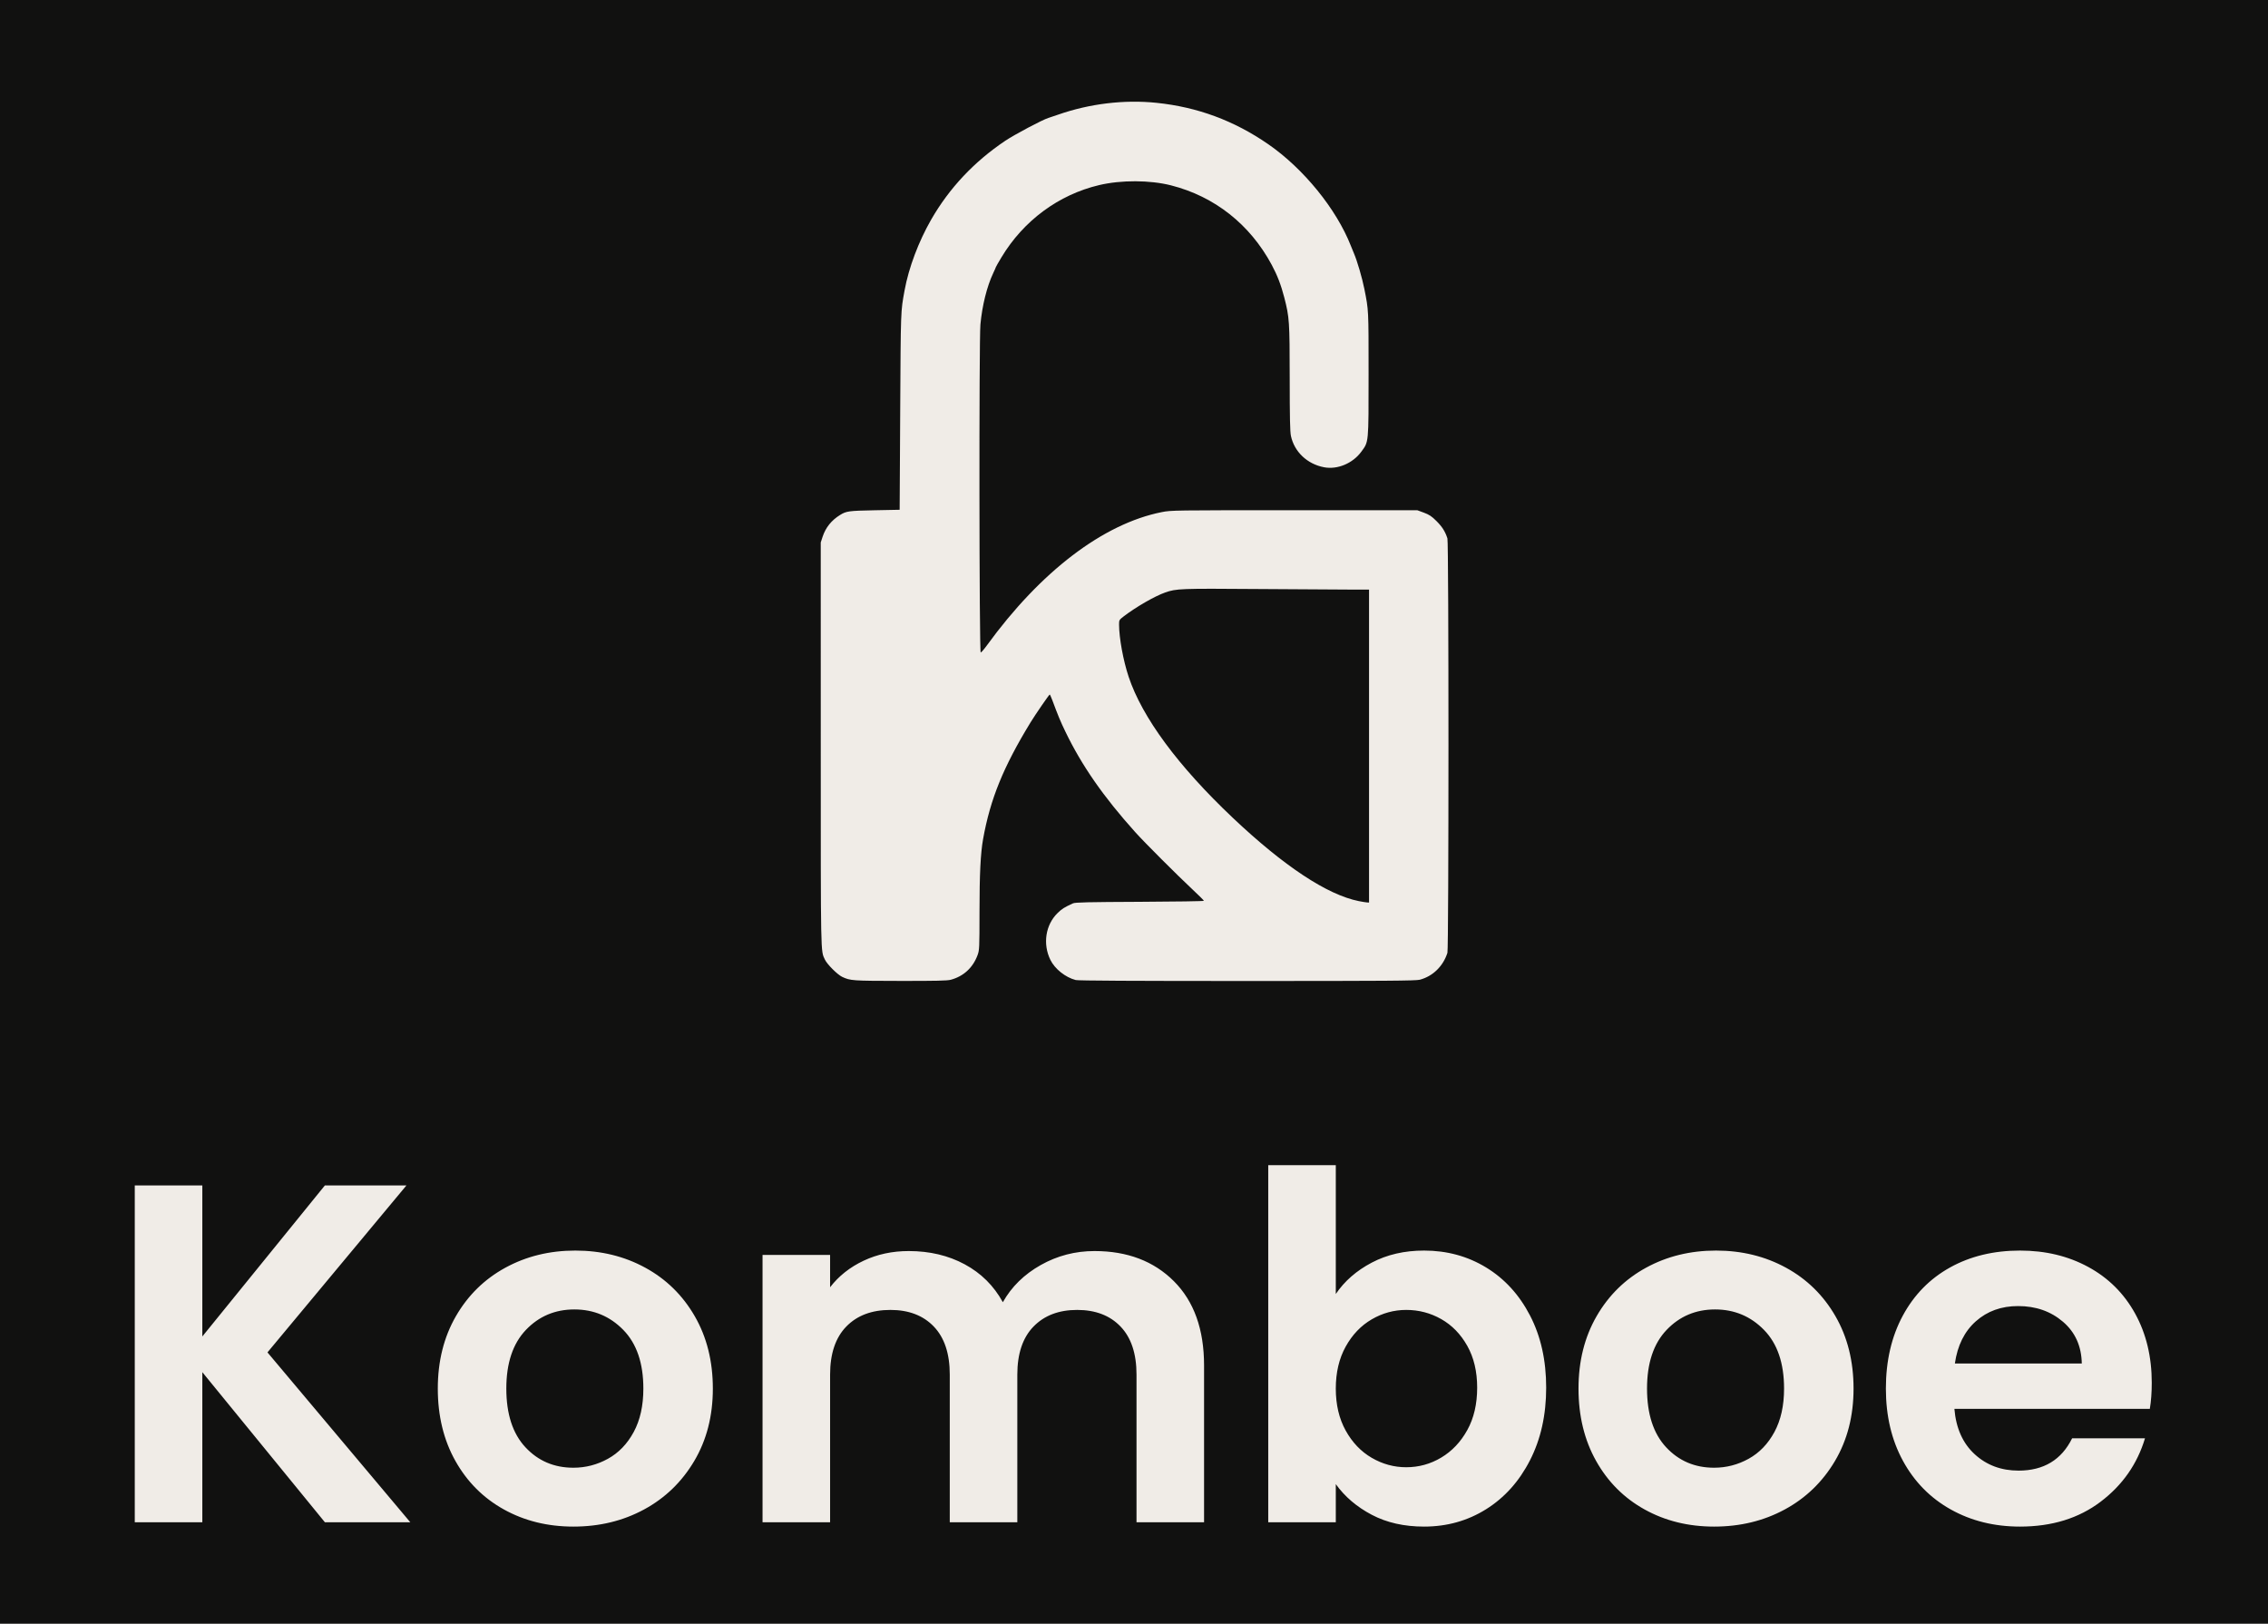
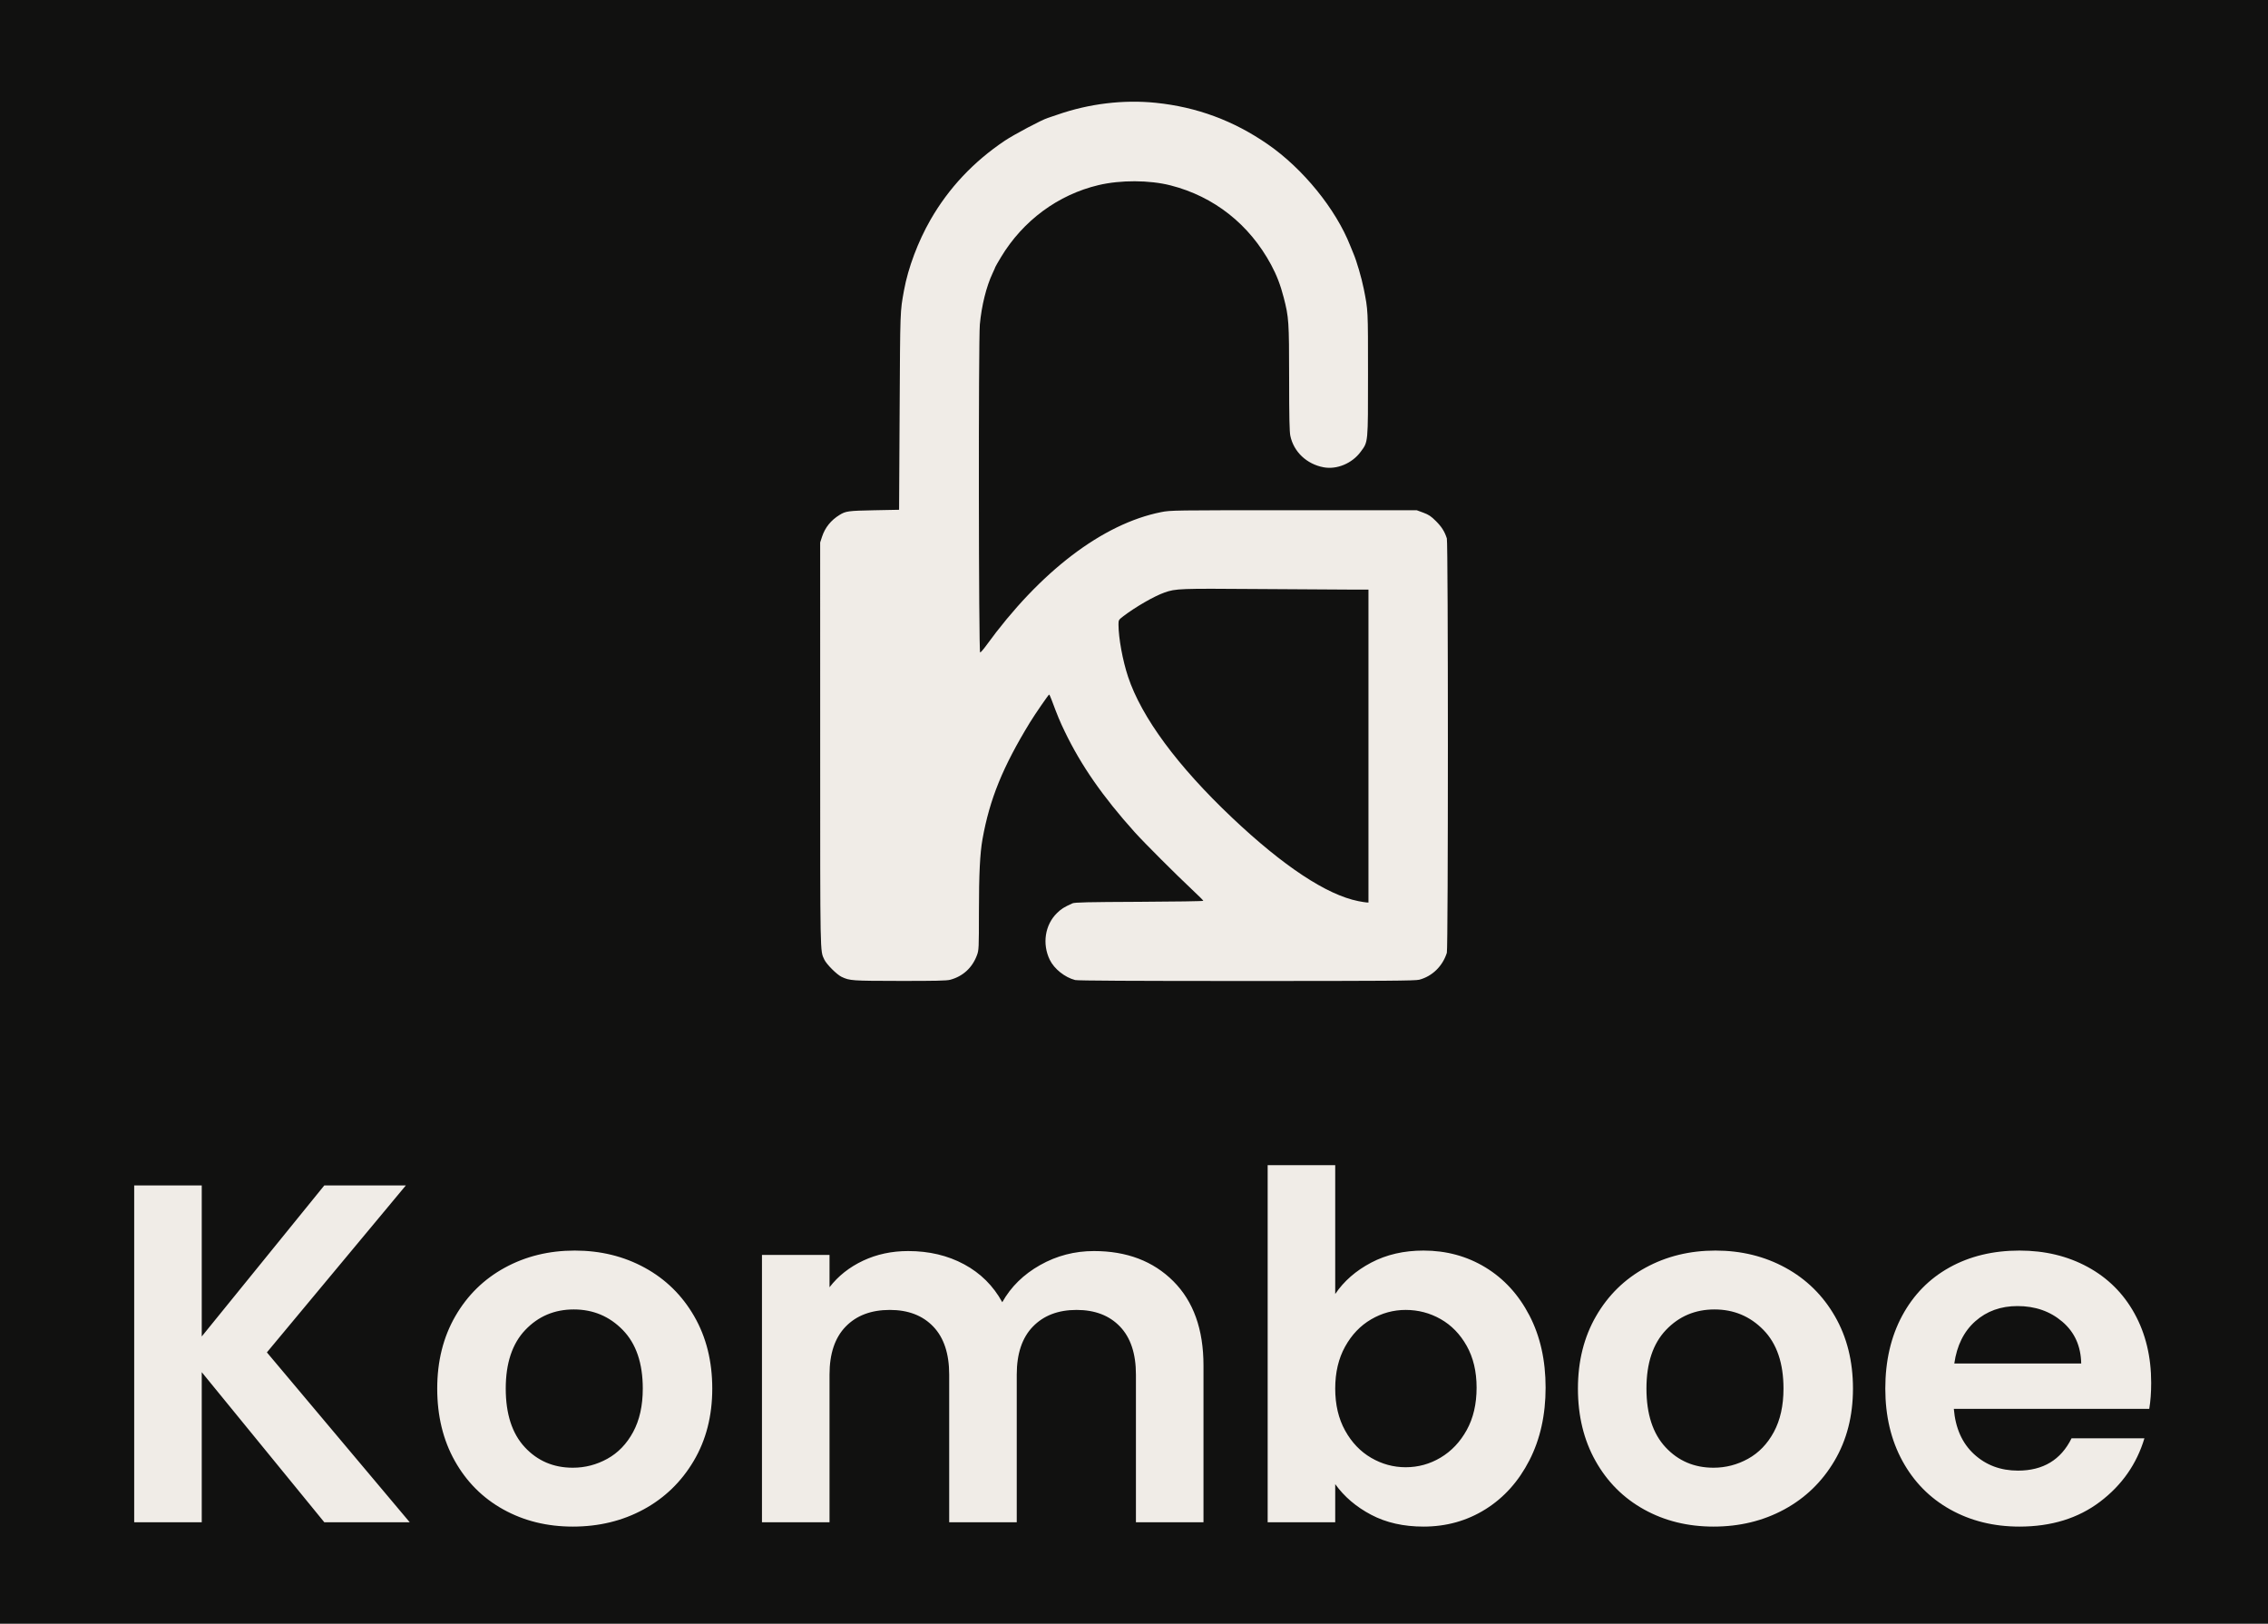
<svg xmlns="http://www.w3.org/2000/svg" width="1341" height="960" viewBox="0 0 1341 960">
-   <rect width="1341" height="960" fill="#111110" />
-   <path fill="#F0ECE7" fill-rule="evenodd" transform="translate(485.28,60.00) scale(1.07884) translate(-340,-271)" d="M411.25,752.32C418.24,750.45 423.37,745.75 425.93,738.86C426.96,736.07 427.00,735.21 427.01,714.86C427.01,694.61 427.59,682.94 428.97,675.25C432.89,653.33 440.09,635.64 455.00,611.25C457.65,606.91 465.16,596.01 465.50,596.00C465.64,596.00 466.28,597.41 466.92,599.12C470.09,607.63 471.37,610.72 474.04,616.25C483.01,634.88 494.91,652.00 512.44,671.50C517.48,677.11 535.23,694.86 543.89,702.96C547.25,706.10 550.00,708.84 550.00,709.05C550.00,709.27 534.19,709.51 514.88,709.60C486.36,709.72 479.47,709.88 478.25,710.44C473.43,712.65 472.19,713.43 469.79,715.77C463.20,722.21 461.59,732.67 465.84,741.38C468.28,746.38 474.07,751.00 479.75,752.47C481.10,752.83 511.60,752.99 573.75,752.99C650.09,752.99 666.19,752.87 668.32,752.30C675.48,750.40 681.11,744.91 683.46,737.55C684.22,735.15 684.22,512.85 683.46,510.45C682.26,506.70 680.62,504.10 677.49,500.97C674.80,498.28 673.54,497.45 670.57,496.34L666.94,495.00L599.53,495.00C533.50,495.00 532.00,495.02 526.93,496.03C494.80,502.41 460.47,528.57 431.00,569.15C429.49,571.23 427.99,572.95 427.67,572.97C426.85,573.01 426.71,401.94 427.51,393.22C428.47,382.85 431.08,372.36 434.51,365.10C435.33,363.37 436.00,361.85 436.00,361.71C436.00,361.58 437.38,359.17 439.07,356.36C451.13,336.30 470.41,322.06 492.59,316.82C504.63,313.97 520.46,314.03 532.00,316.97C555.86,323.05 575.22,338.33 587.15,360.50C590.22,366.21 592.27,371.55 594.05,378.43C596.86,389.34 597.00,391.40 597.02,422.62C597.03,444.20 597.20,452.00 597.69,454.28C599.56,463.03 606.65,469.72 615.87,471.46C623.17,472.84 631.54,469.35 636.24,462.96C640.38,457.33 640.25,458.75 640.25,420.25C640.25,384.72 640.29,385.56 637.94,373.75C636.71,367.59 633.98,358.28 632.23,354.25C631.87,353.43 631.10,351.54 630.52,350.06C622.60,329.91 604.58,307.76 585.25,294.41C566.53,281.48 546.46,274.05 524.00,271.73C506.27,269.90 487.32,272.19 470.00,278.25C467.94,278.98 465.57,279.77 464.75,280.02C461.56,280.99 446.16,289.15 441.09,292.56C424.02,304.03 410.46,318.46 400.54,335.70C393.63,347.71 388.19,362.19 385.95,374.50C383.79,386.38 383.86,384.46 383.55,440.75L383.25,494.75L369.50,495.02C355.35,495.30 354.01,495.48 350.61,497.59C345.89,500.50 342.69,504.48 341.04,509.48L340.00,512.67L340.01,623.46C340.01,741.06 339.92,736.21 342.28,741.27C343.47,743.83 349.18,749.53 351.75,750.73C356.26,752.84 357.30,752.91 383.50,752.95C403.08,752.98 409.31,752.84 411.25,752.32ZM634.92,709.22C617.58,705.76 593.85,690.08 565.76,663.50C535.85,635.21 516.15,608.51 508.74,586.25C505.77,577.31 503.52,565.02 503.50,557.69C503.50,555.18 503.56,555.08 506.12,553.11C512.84,547.98 523.07,542.09 528.75,540.09C534.87,537.94 537.07,537.86 579.25,538.18C601.25,538.35 624.03,538.49 629.88,538.49L640.50,538.50L640.50,624.25L640.50,710.00L639.38,709.94C638.76,709.91 636.75,709.58 634.92,709.22Z" />
-   <path fill="#F0ECE7" d="M192.097 900.0 119.629 811.27V900.0H79.686V700.856H119.629V790.157L192.097 700.856H240.314L158.146 799.572L242.596 900.0ZM258.859 820.97Q258.859 796.719 269.558 778.174Q280.257 759.629 298.802 749.501Q317.347 739.372 340.171 739.372Q362.996 739.372 381.541 749.501Q400.086 759.629 410.785 778.174Q421.484 796.719 421.484 820.97Q421.484 845.221 410.499 863.766Q399.515 882.311 380.827 892.439Q362.14 902.568 339.03 902.568Q316.205 902.568 297.946 892.439Q279.686 882.311 269.272 863.766Q258.859 845.221 258.859 820.97ZM380.399 820.97Q380.399 798.431 368.559 786.305Q356.719 774.18 339.601 774.18Q322.482 774.18 310.927 786.305Q299.372 798.431 299.372 820.97Q299.372 843.509 310.642 855.635Q321.912 867.76 339.03 867.76Q349.872 867.76 359.429 862.482Q368.987 857.204 374.693 846.648Q380.399 836.091 380.399 820.97ZM711.926 807.275V900.0H671.983V812.696Q671.983 794.151 662.568 784.308Q653.153 774.465 636.89 774.465Q620.628 774.465 611.07 784.308Q601.512 794.151 601.512 812.696V900.0H561.569V812.696Q561.569 794.151 552.154 784.308Q542.739 774.465 526.476 774.465Q509.929 774.465 500.371 784.308Q490.813 794.151 490.813 812.696V900.0H450.87V741.94H490.813V761.056Q498.516 751.07 510.642 745.364Q522.767 739.658 537.318 739.658Q555.863 739.658 570.414 747.504Q584.964 755.35 592.953 769.9Q600.656 756.205 615.35 747.932Q630.043 739.658 647.161 739.658Q676.262 739.658 694.094 757.489Q711.926 775.321 711.926 807.275ZM842.026 739.372Q862.282 739.372 878.688 749.358Q895.093 759.344 904.65 777.746Q914.208 796.148 914.208 820.399Q914.208 844.65 904.65 863.338Q895.093 882.026 878.688 892.297Q862.282 902.568 842.026 902.568Q824.337 902.568 811.07 895.578Q797.803 888.588 789.815 877.461V900.0H749.872V688.873H789.815V765.05Q797.518 753.638 811.07 746.505Q824.622 739.372 842.026 739.372ZM831.469 774.465Q820.628 774.465 811.07 780.029Q801.512 785.592 795.663 796.148Q789.815 806.705 789.815 820.97Q789.815 835.235 795.663 845.792Q801.512 856.348 811.07 861.912Q820.628 867.475 831.469 867.475Q842.596 867.475 852.154 861.769Q861.712 856.063 867.561 845.506Q873.409 834.95 873.409 820.399Q873.409 806.134 867.561 795.72Q861.712 785.307 852.154 779.886Q842.596 774.465 831.469 774.465ZM933.324 820.97Q933.324 796.719 944.023 778.174Q954.722 759.629 973.267 749.501Q991.812 739.372 1014.636 739.372Q1037.461 739.372 1056.006 749.501Q1074.551 759.629 1085.25 778.174Q1095.949 796.719 1095.949 820.97Q1095.949 845.221 1084.964 863.766Q1073.98 882.311 1055.292 892.439Q1036.605 902.568 1013.495 902.568Q990.67 902.568 972.411 892.439Q954.151 882.311 943.738 863.766Q933.324 845.221 933.324 820.97ZM1054.864 820.97Q1054.864 798.431 1043.024 786.305Q1031.184 774.18 1014.066 774.18Q996.947 774.18 985.392 786.305Q973.837 798.431 973.837 820.97Q973.837 843.509 985.107 855.635Q996.377 867.76 1013.495 867.76Q1024.337 867.76 1033.894 862.482Q1043.452 857.204 1049.158 846.648Q1054.864 836.091 1054.864 820.97ZM1271.127 832.953H1155.578Q1157.004 850.071 1167.561 859.772Q1178.117 869.472 1193.524 869.472Q1215.777 869.472 1225.193 850.357H1268.274Q1261.427 873.181 1242.026 887.874Q1222.625 902.568 1194.379 902.568Q1171.555 902.568 1153.438 892.439Q1135.321 882.311 1125.193 863.766Q1115.064 845.221 1115.064 820.97Q1115.064 796.434 1125.05 777.889Q1135.036 759.344 1153.01 749.358Q1170.984 739.372 1194.379 739.372Q1216.919 739.372 1234.75 749.073Q1252.582 758.773 1262.425 776.605Q1272.268 794.437 1272.268 817.546Q1272.268 826.106 1271.127 832.953ZM1230.899 806.134Q1230.613 790.728 1219.772 781.455Q1208.93 772.183 1193.238 772.183Q1178.402 772.183 1168.274 781.17Q1158.146 790.157 1155.863 806.134Z" />
+   <rect width="1341" height="960" rx="0" fill="#111110" />
+   <path fill="#F0ECE7" fill-rule="evenodd" transform="translate(484.94,60.00) scale(1.07884) translate(-340,-271)" d="M411.25,752.32C418.24,750.45 423.37,745.75 425.93,738.86C426.96,736.07 427.00,735.21 427.01,714.86C427.01,694.61 427.59,682.94 428.97,675.25C432.89,653.33 440.09,635.64 455.00,611.25C457.65,606.91 465.16,596.01 465.50,596.00C465.64,596.00 466.28,597.41 466.92,599.12C470.09,607.63 471.37,610.72 474.04,616.25C483.01,634.88 494.91,652.00 512.44,671.50C517.48,677.11 535.23,694.86 543.89,702.96C547.25,706.10 550.00,708.84 550.00,709.05C550.00,709.27 534.19,709.51 514.88,709.60C486.36,709.72 479.47,709.88 478.25,710.44C473.43,712.65 472.19,713.43 469.79,715.77C463.20,722.21 461.59,732.67 465.84,741.38C468.28,746.38 474.07,751.00 479.75,752.47C481.10,752.83 511.60,752.99 573.75,752.99C650.09,752.99 666.19,752.87 668.32,752.30C675.48,750.40 681.11,744.91 683.46,737.55C684.22,735.15 684.22,512.85 683.46,510.45C682.26,506.70 680.62,504.10 677.49,500.97C674.80,498.28 673.54,497.45 670.57,496.34L666.94,495.00L599.53,495.00C533.50,495.00 532.00,495.02 526.93,496.03C494.80,502.41 460.47,528.57 431.00,569.15C429.49,571.23 427.99,572.95 427.67,572.97C426.85,573.01 426.71,401.94 427.51,393.22C428.47,382.85 431.08,372.36 434.51,365.10C435.33,363.37 436.00,361.85 436.00,361.71C436.00,361.58 437.38,359.17 439.07,356.36C451.13,336.30 470.41,322.06 492.59,316.82C504.63,313.97 520.46,314.03 532.00,316.97C555.86,323.05 575.22,338.33 587.15,360.50C590.22,366.21 592.27,371.55 594.05,378.43C596.86,389.34 597.00,391.40 597.02,422.62C597.03,444.20 597.20,452.00 597.69,454.28C599.56,463.03 606.65,469.72 615.87,471.46C623.17,472.84 631.54,469.35 636.24,462.96C640.38,457.33 640.25,458.75 640.25,420.25C640.25,384.72 640.29,385.56 637.94,373.75C636.71,367.59 633.98,358.28 632.23,354.25C631.87,353.43 631.10,351.54 630.52,350.06C622.60,329.91 604.58,307.76 585.25,294.41C566.53,281.48 546.46,274.05 524.00,271.73C506.27,269.90 487.32,272.19 470.00,278.25C467.94,278.98 465.57,279.77 464.75,280.02C461.56,280.99 446.16,289.15 441.09,292.56C424.02,304.03 410.46,318.46 400.54,335.70C393.63,347.71 388.19,362.19 385.95,374.50C383.79,386.38 383.86,384.46 383.55,440.75L383.25,494.75L369.50,495.02C355.35,495.30 354.01,495.48 350.61,497.59C345.89,500.50 342.69,504.48 341.04,509.48L340.00,512.67L340.01,623.46C340.01,741.06 339.92,736.21 342.28,741.27C343.47,743.83 349.18,749.53 351.75,750.73C356.26,752.84 357.30,752.91 383.50,752.95C403.08,752.98 409.31,752.84 411.25,752.32ZM634.92,709.22C617.58,705.76 593.85,690.08 565.76,663.50C535.85,635.21 516.15,608.51 508.74,586.25C505.77,577.31 503.52,565.02 503.50,557.69C503.50,555.18 503.56,555.08 506.12,553.11C512.84,547.98 523.07,542.09 528.75,540.09C534.87,537.94 537.07,537.86 579.25,538.18C601.25,538.35 624.03,538.49 629.88,538.49L640.50,538.50L640.50,624.25L640.50,710.00L639.38,709.94C638.76,709.91 636.75,709.58 634.92,709.22Z" />
+   <path fill="#F0ECE7" d="M191.755 900.0 119.287 811.27V900.0H79.345V700.856H119.287V790.157L191.755 700.856H239.972L157.804 799.572L242.255 900.0ZM258.517 820.97Q258.517 796.719 269.216 778.174Q279.915 759.629 298.46 749.501Q317.005 739.372 339.83 739.372Q362.654 739.372 381.199 749.501Q399.744 759.629 410.443 778.174Q421.142 796.719 421.142 820.97Q421.142 845.221 410.158 863.766Q399.173 882.311 380.486 892.439Q361.798 902.568 338.688 902.568Q315.864 902.568 297.604 892.439Q279.345 882.311 268.931 863.766Q258.517 845.221 258.517 820.97ZM380.058 820.97Q380.058 798.431 368.218 786.305Q356.377 774.18 339.259 774.18Q322.141 774.18 310.586 786.305Q299.031 798.431 299.031 820.97Q299.031 843.509 310.3 855.635Q321.57 867.76 338.688 867.76Q349.53 867.76 359.088 862.482Q368.646 857.204 374.352 846.648Q380.058 836.091 380.058 820.97ZM711.584 807.275V900.0H671.641V812.696Q671.641 794.151 662.226 784.308Q652.811 774.465 636.549 774.465Q620.286 774.465 610.728 784.308Q601.17 794.151 601.17 812.696V900.0H561.228V812.696Q561.228 794.151 551.812 784.308Q542.397 774.465 526.135 774.465Q509.587 774.465 500.029 784.308Q490.471 794.151 490.471 812.696V900.0H450.529V741.94H490.471V761.056Q498.175 751.07 510.3 745.364Q522.426 739.658 536.976 739.658Q555.521 739.658 570.072 747.504Q584.623 755.35 592.611 769.9Q600.315 756.205 615.008 747.932Q629.701 739.658 646.82 739.658Q675.921 739.658 693.752 757.489Q711.584 775.321 711.584 807.275ZM841.684 739.372Q861.941 739.372 878.346 749.358Q894.751 759.344 904.309 777.746Q913.867 796.148 913.867 820.399Q913.867 844.65 904.309 863.338Q894.751 882.026 878.346 892.297Q861.941 902.568 841.684 902.568Q823.995 902.568 810.728 895.578Q797.461 888.588 789.473 877.461V900.0H749.53V688.873H789.473V765.05Q797.176 753.638 810.728 746.505Q824.28 739.372 841.684 739.372ZM831.128 774.465Q820.286 774.465 810.728 780.029Q801.17 785.592 795.322 796.148Q789.473 806.705 789.473 820.97Q789.473 835.235 795.322 845.792Q801.17 856.348 810.728 861.912Q820.286 867.475 831.128 867.475Q842.255 867.475 851.812 861.769Q861.37 856.063 867.219 845.506Q873.068 834.95 873.068 820.399Q873.068 806.134 867.219 795.72Q861.37 785.307 851.812 779.886Q842.255 774.465 831.128 774.465ZM932.982 820.97Q932.982 796.719 943.681 778.174Q954.38 759.629 972.925 749.501Q991.47 739.372 1014.295 739.372Q1037.119 739.372 1055.664 749.501Q1074.209 759.629 1084.908 778.174Q1095.607 796.719 1095.607 820.97Q1095.607 845.221 1084.623 863.766Q1073.638 882.311 1054.951 892.439Q1036.263 902.568 1013.153 902.568Q990.329 902.568 972.069 892.439Q953.81 882.311 943.396 863.766Q932.982 845.221 932.982 820.97ZM1054.523 820.97Q1054.523 798.431 1042.683 786.305Q1030.842 774.18 1013.724 774.18Q996.606 774.18 985.051 786.305Q973.496 798.431 973.496 820.97Q973.496 843.509 984.765 855.635Q996.035 867.76 1013.153 867.76Q1023.995 867.76 1033.553 862.482Q1043.111 857.204 1048.817 846.648Q1054.523 836.091 1054.523 820.97ZM1270.785 832.953H1155.236Q1156.663 850.071 1167.219 859.772Q1177.775 869.472 1193.182 869.472Q1215.436 869.472 1224.851 850.357H1267.932Q1261.085 873.181 1241.684 887.874Q1222.283 902.568 1194.038 902.568Q1171.213 902.568 1153.096 892.439Q1134.979 882.311 1124.851 863.766Q1114.723 845.221 1114.723 820.97Q1114.723 796.434 1124.708 777.889Q1134.694 759.344 1152.668 749.358Q1170.643 739.372 1194.038 739.372Q1216.577 739.372 1234.409 749.073Q1252.24 758.773 1262.083 776.605Q1271.927 794.437 1271.927 817.546Q1271.927 826.106 1270.785 832.953ZM1230.557 806.134Q1230.272 790.728 1219.43 781.455Q1208.588 772.183 1192.897 772.183Q1178.061 772.183 1167.932 781.17Q1157.804 790.157 1155.521 806.134Z" />
</svg>
